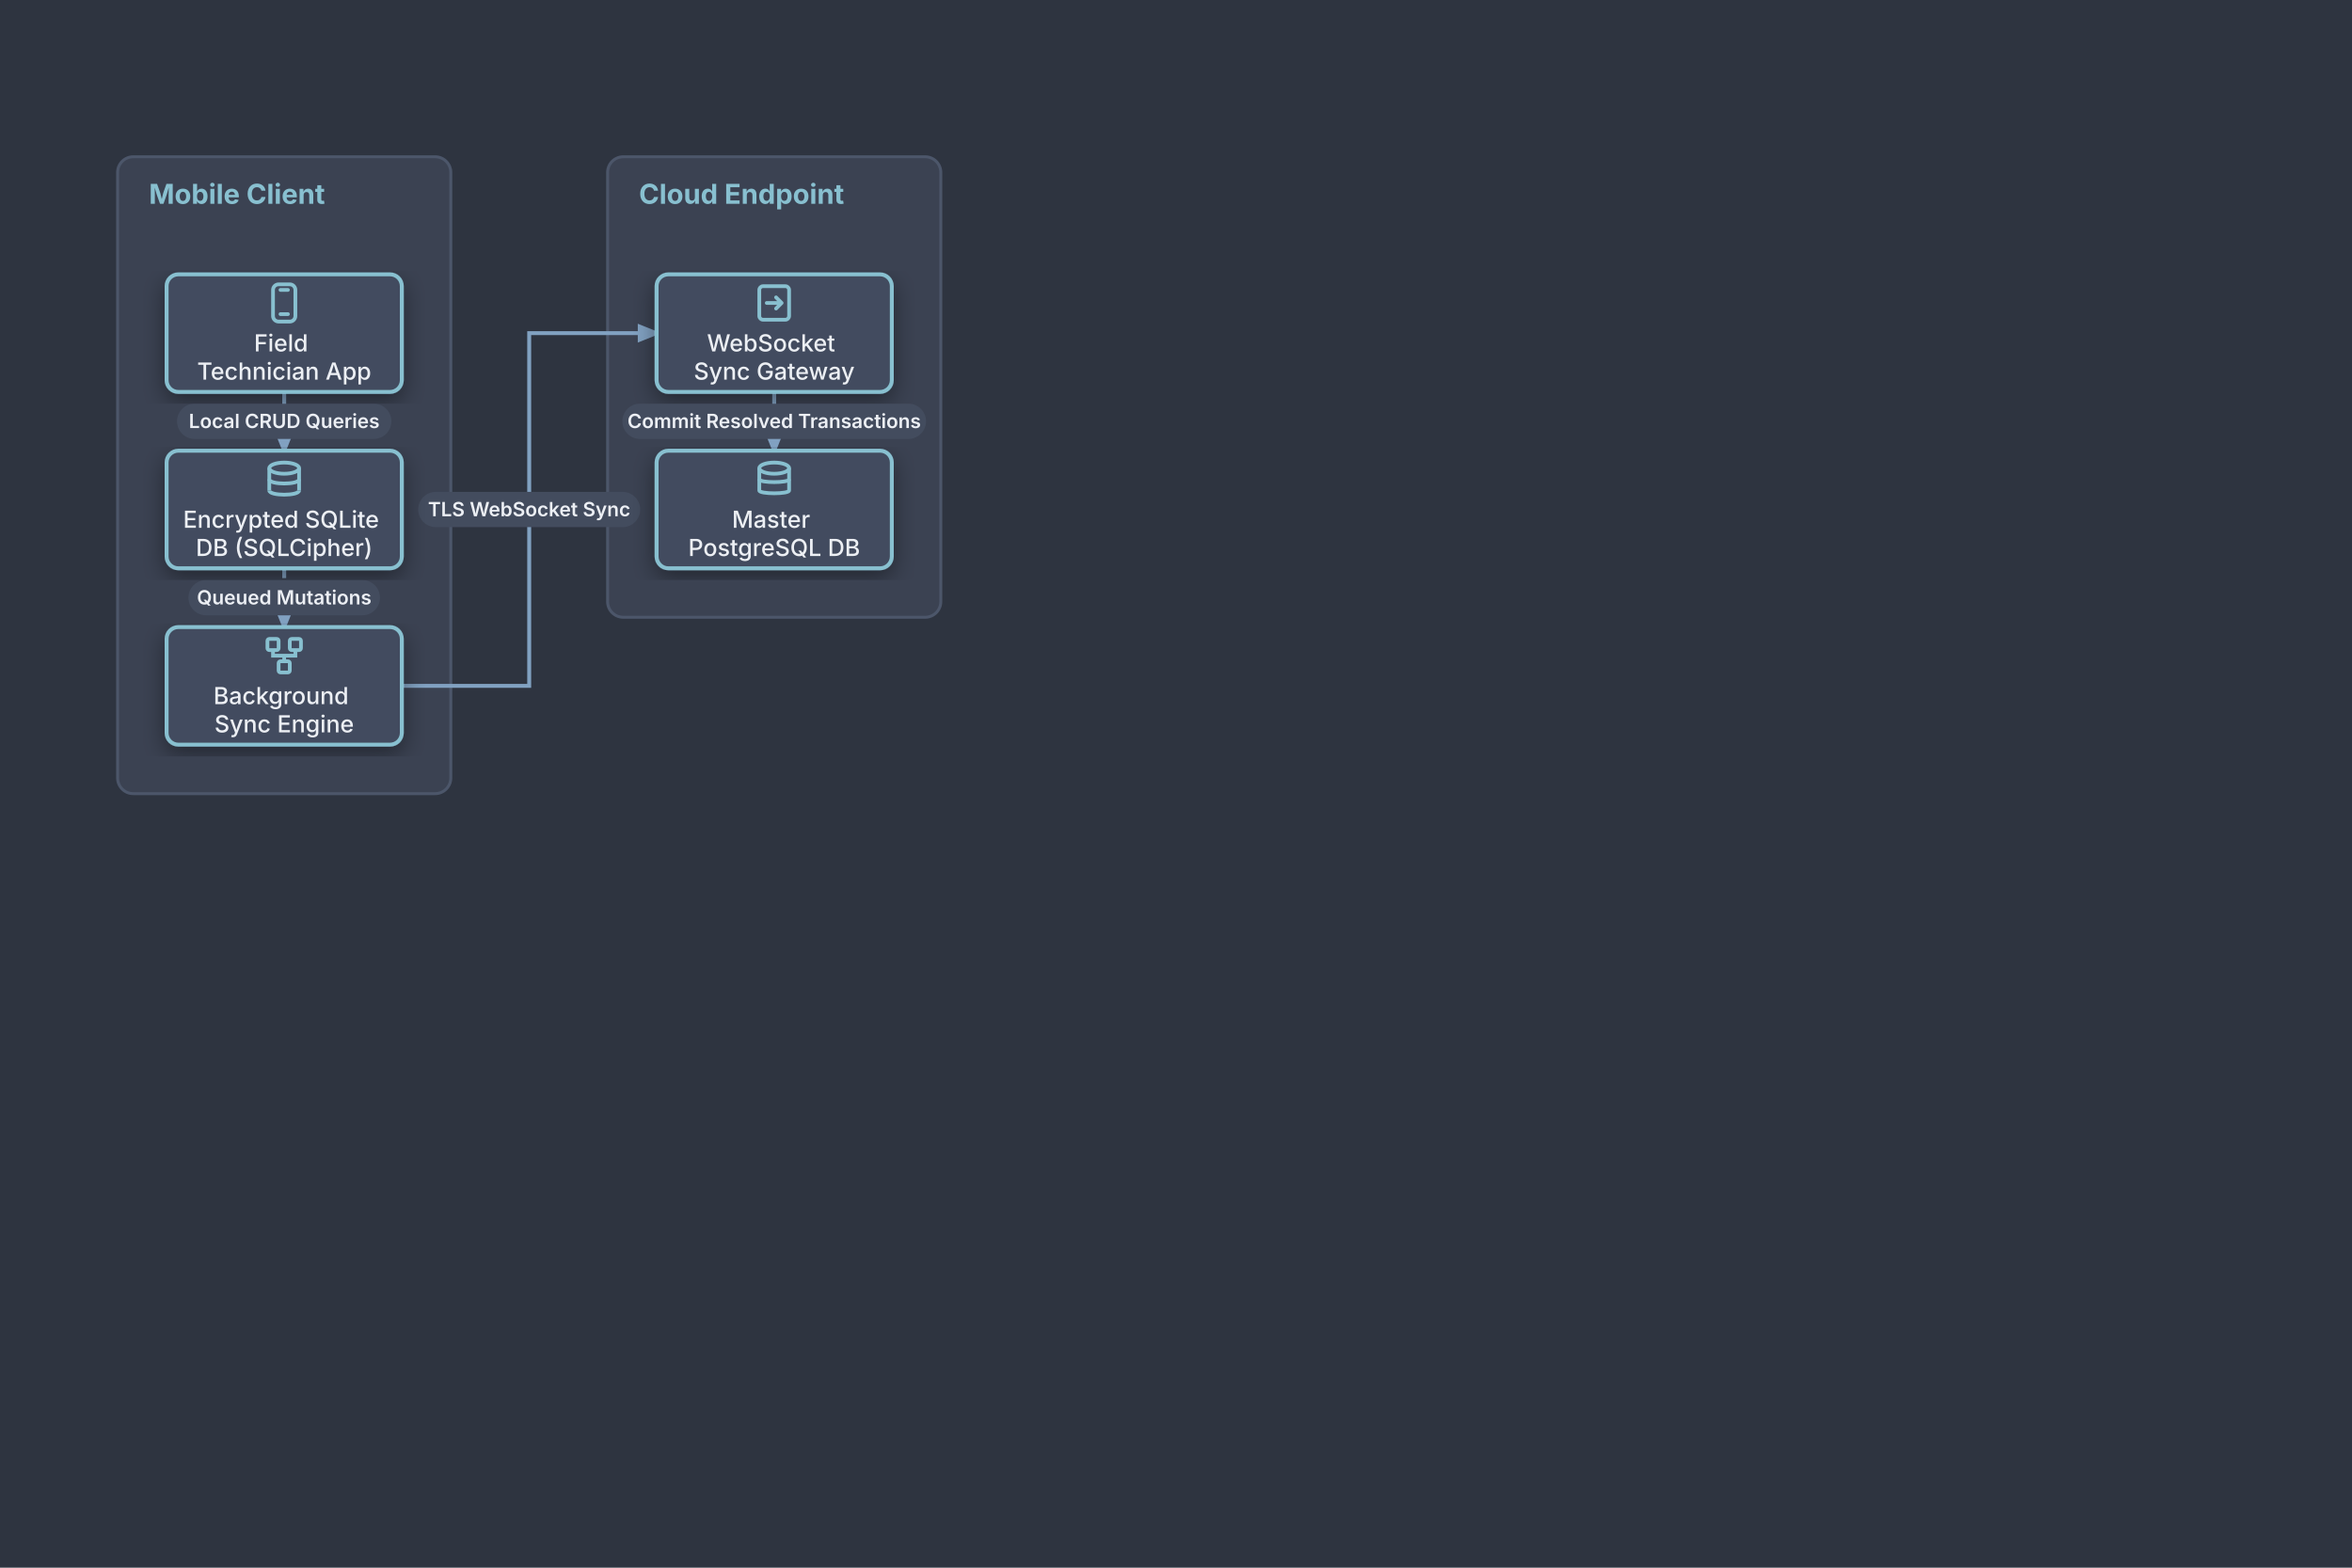
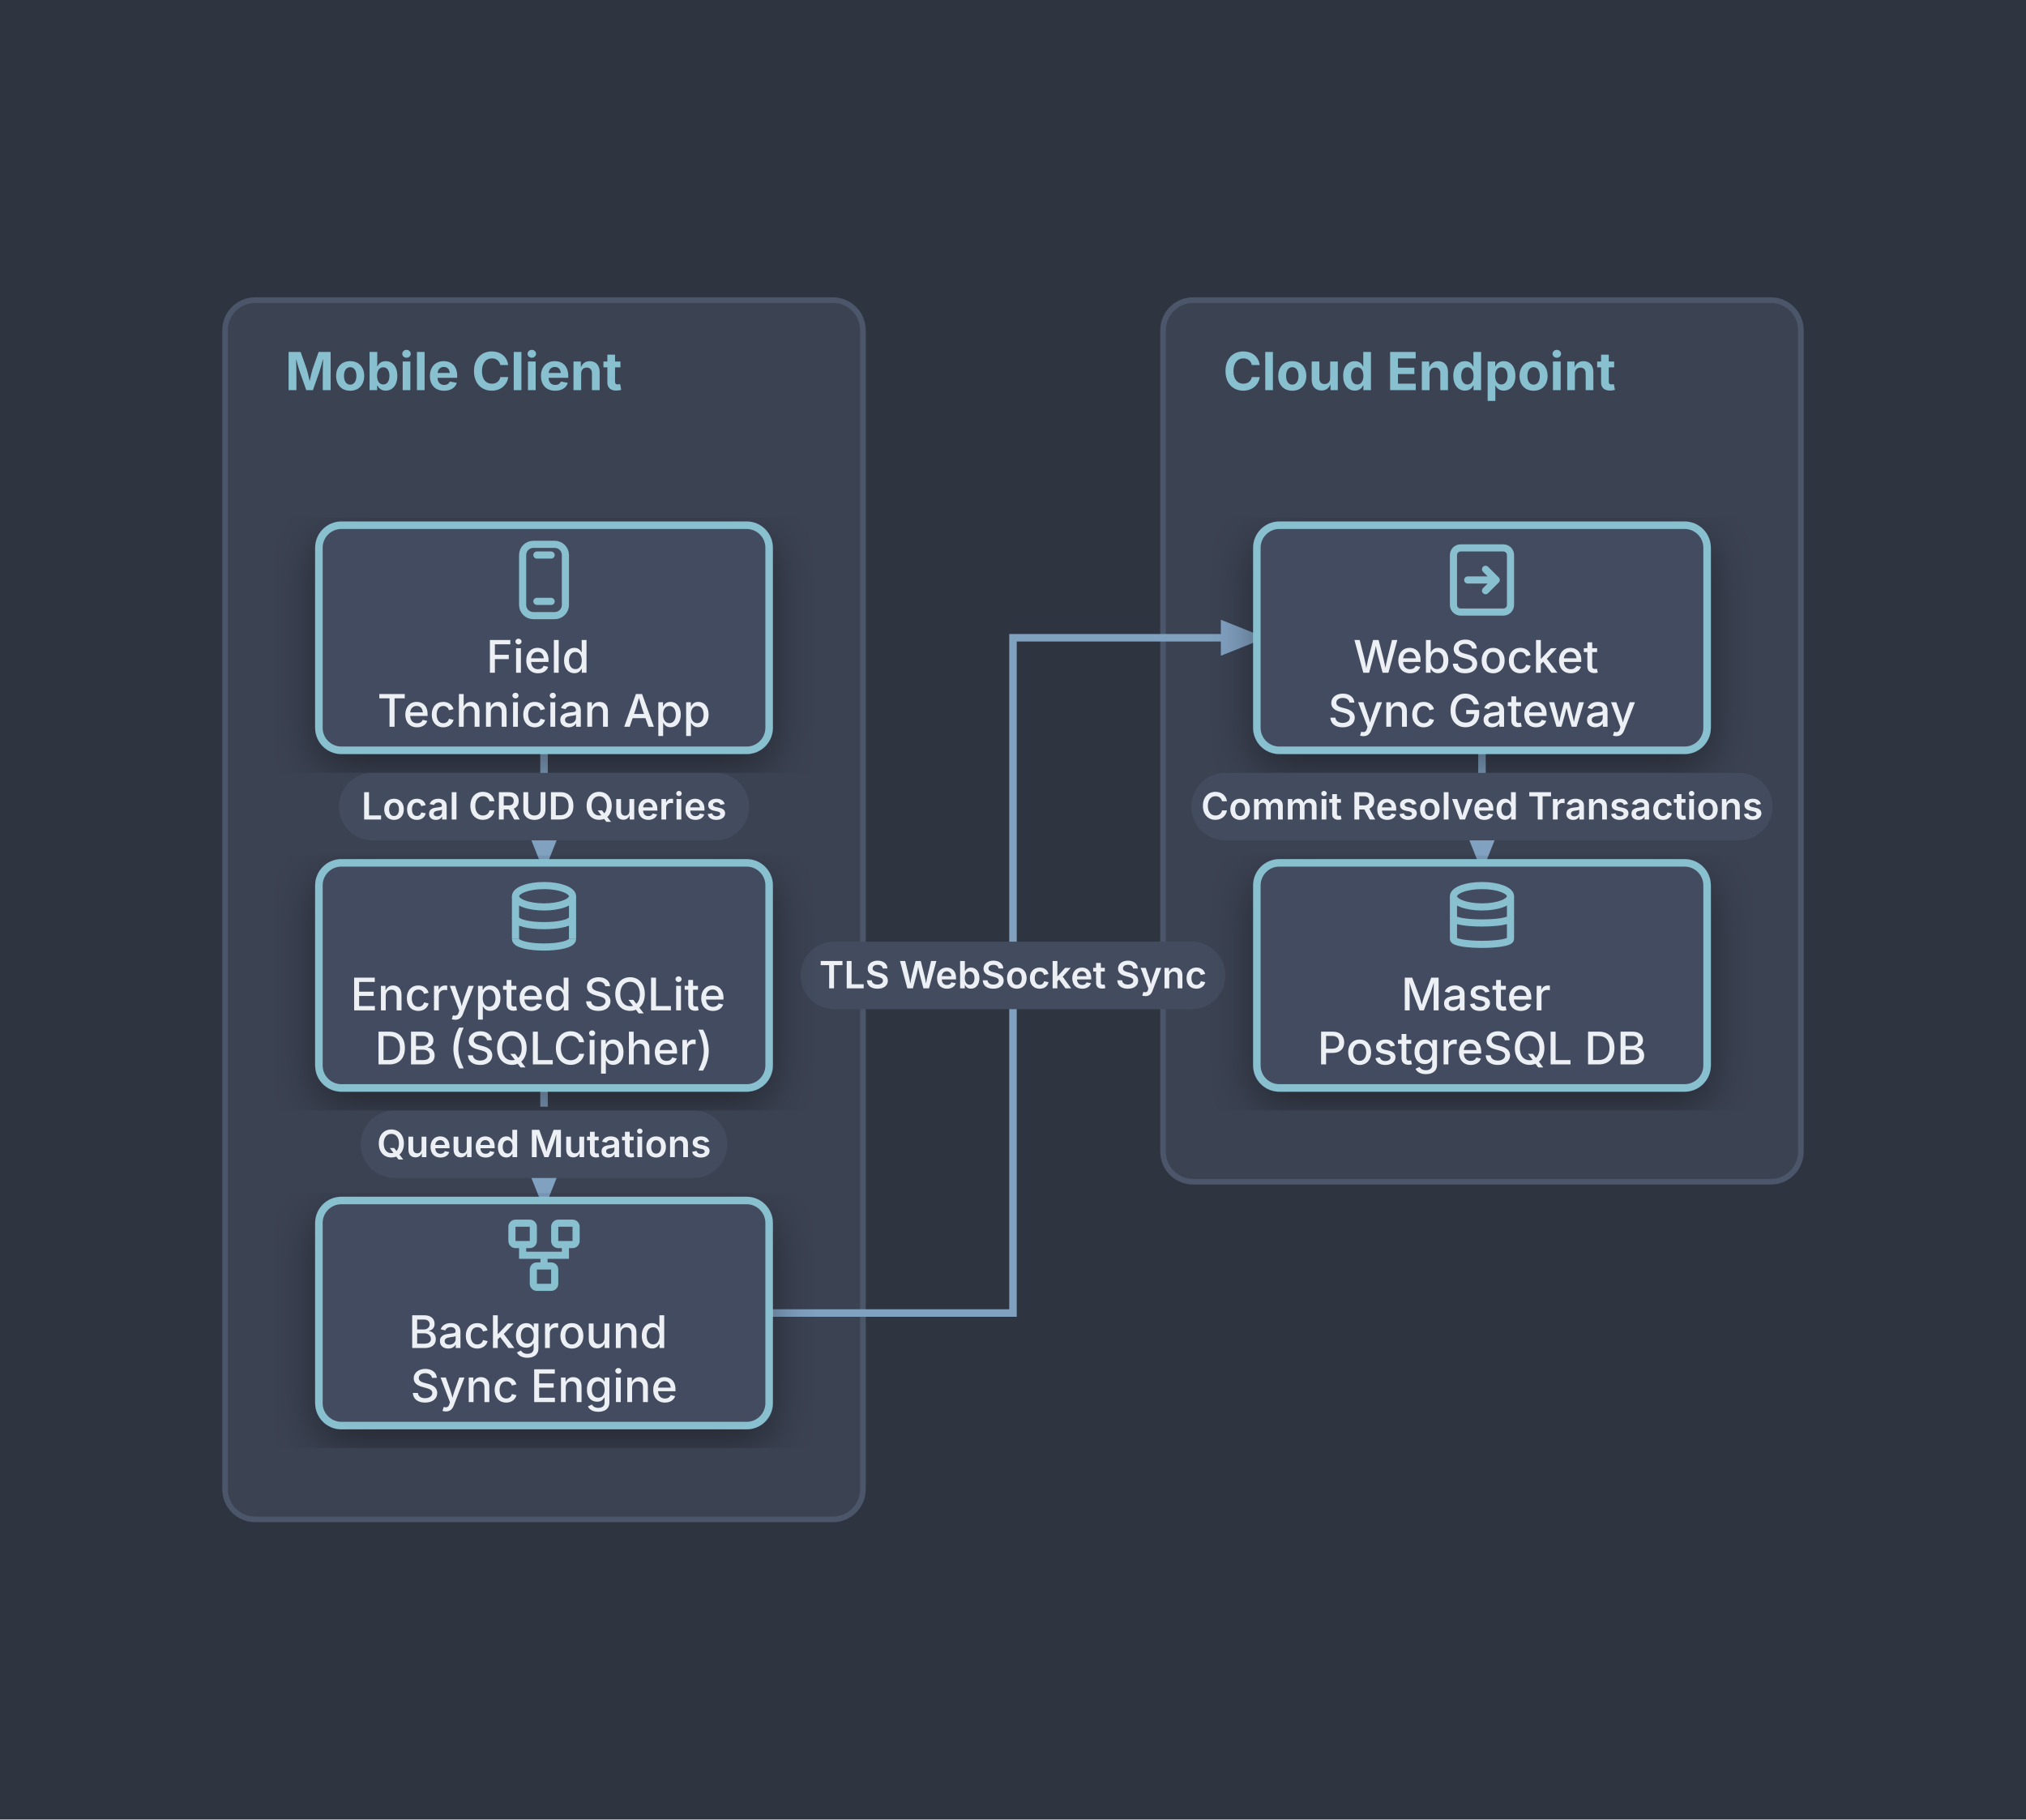
- <svg xmlns="http://www.w3.org/2000/svg" viewBox="0 0 1200 800" width="1200" height="800">
+ <svg xmlns="http://www.w3.org/2000/svg" viewBox="0 0 540 485" width="540" height="485">
  <defs>
    <marker id="arrow" viewBox="0 0 10 10" refX="8" refY="5" markerWidth="6" markerHeight="6" orient="auto-start-reverse">
      <path d="M 0 1 L 10 5 L 0 9 z" fill="#88C0D0" />
    </marker>
    <marker id="arrow-tail" viewBox="0 0 10 10" refX="2" refY="5" markerWidth="6" markerHeight="6" orient="auto">
      <path d="M 10 1 L 0 5 L 10 9 z" fill="#88C0D0" />
    </marker>
    <marker id="arrow-81A1C1" viewBox="0 0 10 10" refX="8" refY="5" markerWidth="6" markerHeight="6" orient="auto-start-reverse">
      <path d="M 0 1 L 10 5 L 0 9 z" fill="#81A1C1" />
    </marker>
    <marker id="arrow-81A1C1-tail" viewBox="0 0 10 10" refX="2" refY="5" markerWidth="6" markerHeight="6" orient="auto">
      <path d="M 10 1 L 0 5 L 10 9 z" fill="#81A1C1" />
    </marker>
    <filter id="shadow" x="-10%" y="-10%" width="120%" height="120%">
      <feDropShadow dx="0" dy="4" stdDeviation="6" flood-color="#000000" flood-opacity="0.4" />
    </filter>
  </defs>
  <rect width="100%" height="100%" fill="#2E3440" />
  <g id="group_1">
    <rect x="60.0" y="80.0" width="170.0" height="325.0" rx="8" fill="#3B4252" stroke="#4C566A" stroke-width="1.5" />
    <text x="76" y="104" fill="#88C0D0" font-family="Inter, -apple-system, BlinkMacSystemFont, 'Segoe UI', Roboto, sans-serif" font-size="14" font-weight="700" text-anchor="start">Mobile Client</text>
  </g>
  <g id="group_2">
    <rect x="310.0" y="80.0" width="170.0" height="235.0" rx="8" fill="#3B4252" stroke="#4C566A" stroke-width="1.5" />
    <text x="326" y="104" fill="#88C0D0" font-family="Inter, -apple-system, BlinkMacSystemFont, 'Segoe UI', Roboto, sans-serif" font-size="14" font-weight="700" text-anchor="start">Cloud Endpoint</text>
  </g>
  <path d="M 145.0 200.0 L 145.0 230.0" fill="none" stroke="#81A1C1" stroke-width="2" marker-end="url(#arrow-81A1C1)" />
  <path d="M 145.0 290.0 L 145.0 320.0" fill="none" stroke="#81A1C1" stroke-width="2" stroke-dasharray="5,5" marker-end="url(#arrow-81A1C1)" />
  <path d="M 205.0 350.0 L 270.0 350.0 L 270.0 170.0 L 335.0 170.0" fill="none" stroke="#81A1C1" stroke-width="2" marker-end="url(#arrow-81A1C1)" />
  <path d="M 395.0 200.0 L 395.0 230.0" fill="none" stroke="#81A1C1" stroke-width="2" marker-end="url(#arrow-81A1C1)" />
  <g class="badge">
    <rect x="90.318" y="206.0" width="109.364" height="18.0" rx="9.0" fill="#434C5E" />
    <text x="145" y="218.44" fill="#ECEFF4" font-family="Inter, -apple-system, BlinkMacSystemFont, 'Segoe UI', Roboto, sans-serif" font-size="10" font-weight="600" text-anchor="middle">Local CRUD Queries</text>
  </g>
  <g class="badge">
    <rect x="96.141" y="296.0" width="97.719" height="18.0" rx="9.0" fill="#434C5E" />
    <text x="145" y="308.44" fill="#ECEFF4" font-family="Inter, -apple-system, BlinkMacSystemFont, 'Segoe UI', Roboto, sans-serif" font-size="10" font-weight="600" text-anchor="middle">Queued Mutations</text>
  </g>
  <g class="badge">
    <rect x="213.37" y="251.0" width="113.261" height="18.0" rx="9.0" fill="#434C5E" />
    <text x="270" y="263.44" fill="#ECEFF4" font-family="Inter, -apple-system, BlinkMacSystemFont, 'Segoe UI', Roboto, sans-serif" font-size="10" font-weight="600" text-anchor="middle">TLS WebSocket Sync</text>
  </g>
  <g class="badge">
    <rect x="317.532" y="206.0" width="154.936" height="18.0" rx="9.0" fill="#434C5E" />
    <text x="395" y="218.44" fill="#ECEFF4" font-family="Inter, -apple-system, BlinkMacSystemFont, 'Segoe UI', Roboto, sans-serif" font-size="10" font-weight="600" text-anchor="middle">Commit Resolved Transactions</text>
  </g>
  <g id="mobile_app" filter="url(#shadow)">
    <rect x="85.0" y="140.0" width="120.0" height="60.0" rx="6.0" fill="#434C5E" stroke="#88C0D0" stroke-width="2.0" />
    <g class="icon icon-mobile" transform="translate(133.6, 143.2) scale(0.95)">
      <rect x="6" y="2" width="12" height="20" rx="3" fill="none" stroke="#88C0D0" stroke-width="2.0" />
      <line x1="10" y1="18" x2="14" y2="18" stroke="#88C0D0" stroke-width="2.0" stroke-linecap="round" />
      <line x1="10" y1="5" x2="14" y2="5" stroke="#88C0D0" stroke-width="2.0" stroke-linecap="round" />
    </g>
    <text x="145" y="179.33" text-anchor="middle" fill="#ECEFF4" font-family="Inter, -apple-system, BlinkMacSystemFont, 'Segoe UI', Roboto, sans-serif" font-size="12" font-weight="500">
      <tspan x="145" dy="0">Field</tspan>
      <tspan x="145" dy="14.4">Technician App</tspan>
    </text>
  </g>
  <g id="sqlite" filter="url(#shadow)">
    <rect x="85.0" y="230.0" width="120.0" height="60.0" rx="6.0" fill="#434C5E" stroke="#88C0D0" stroke-width="2.0" />
    <g class="icon icon-database" transform="translate(133.6, 233.2) scale(0.95)">
      <ellipse cx="12" cy="6" rx="8" ry="3" fill="none" stroke="#88C0D0" stroke-width="2.0" />
      <path d="M 4 12 C 4 15 20 15 20 12" fill="none" stroke="#88C0D0" stroke-width="2.0" />
      <path d="M 4 18 C 4 21 20 21 20 18" fill="none" stroke="#88C0D0" stroke-width="2.0" />
      <line x1="4" y1="6" x2="4" y2="18" stroke="#88C0D0" stroke-width="2.0" />
      <line x1="20" y1="6" x2="20" y2="18" stroke="#88C0D0" stroke-width="2.0" />
    </g>
    <text x="145" y="269.33" text-anchor="middle" fill="#ECEFF4" font-family="Inter, -apple-system, BlinkMacSystemFont, 'Segoe UI', Roboto, sans-serif" font-size="12" font-weight="500">
      <tspan x="145" dy="0">Encrypted SQLite</tspan>
      <tspan x="145" dy="14.4">DB (SQLCipher)</tspan>
    </text>
  </g>
  <g id="sync_mgr" filter="url(#shadow)">
    <rect x="85.0" y="320.0" width="120.0" height="60.0" rx="6.0" fill="#434C5E" stroke="#88C0D0" stroke-width="2.0" />
    <g class="icon icon-workflow" transform="translate(133.6, 323.2) scale(0.95)">
      <rect x="3" y="3" width="6" height="6" rx="1" fill="none" stroke="#88C0D0" stroke-width="2.0" />
      <rect x="15" y="3" width="6" height="6" rx="1" fill="none" stroke="#88C0D0" stroke-width="2.0" />
      <rect x="9" y="15" width="6" height="6" rx="1" fill="none" stroke="#88C0D0" stroke-width="2.0" />
      <path d="M 6 9 V 12 H 12 V 15 M 18 9 V 12 H 12" fill="none" stroke="#88C0D0" stroke-width="2.0" />
    </g>
    <text x="145" y="359.33" text-anchor="middle" fill="#ECEFF4" font-family="Inter, -apple-system, BlinkMacSystemFont, 'Segoe UI', Roboto, sans-serif" font-size="12" font-weight="500">
      <tspan x="145" dy="0">Background</tspan>
      <tspan x="145" dy="14.4">Sync Engine</tspan>
    </text>
  </g>
  <g id="ws_gateway" filter="url(#shadow)">
    <rect x="335.0" y="140.0" width="120.0" height="60.0" rx="6.0" fill="#434C5E" stroke="#88C0D0" stroke-width="2.0" />
    <g class="icon icon-api_gateway" transform="translate(383.6, 143.2) scale(0.95)">
      <rect x="4" y="3" width="16" height="18" rx="2" fill="none" stroke="#88C0D0" stroke-width="2.0" />
      <path d="M 8 12 H 16 M 13 9 L 16 12 L 13 15" fill="none" stroke="#88C0D0" stroke-width="2.0" stroke-linecap="round" stroke-linejoin="round" />
    </g>
    <text x="395" y="179.33" text-anchor="middle" fill="#ECEFF4" font-family="Inter, -apple-system, BlinkMacSystemFont, 'Segoe UI', Roboto, sans-serif" font-size="12" font-weight="500">
      <tspan x="395" dy="0">WebSocket</tspan>
      <tspan x="395" dy="14.4">Sync Gateway</tspan>
    </text>
  </g>
  <g id="cloud_db" filter="url(#shadow)">
    <rect x="335.0" y="230.0" width="120.0" height="60.0" rx="6.0" fill="#434C5E" stroke="#88C0D0" stroke-width="2.0" />
    <g class="icon icon-storage" transform="translate(383.6, 233.2) scale(0.95)">
      <ellipse cx="12" cy="6" rx="8" ry="3" fill="none" stroke="#88C0D0" stroke-width="2.0" />
      <path d="M 4 6 V 18 C 4 20 20 20 20 18 V 6" fill="none" stroke="#88C0D0" stroke-width="2.0" />
      <path d="M 4 12 C 4 14 20 14 20 12" fill="none" stroke="#88C0D0" stroke-width="2.0" />
    </g>
    <text x="395" y="269.33" text-anchor="middle" fill="#ECEFF4" font-family="Inter, -apple-system, BlinkMacSystemFont, 'Segoe UI', Roboto, sans-serif" font-size="12" font-weight="500">
      <tspan x="395" dy="0">Master</tspan>
      <tspan x="395" dy="14.4">PostgreSQL DB</tspan>
    </text>
  </g>
</svg>
